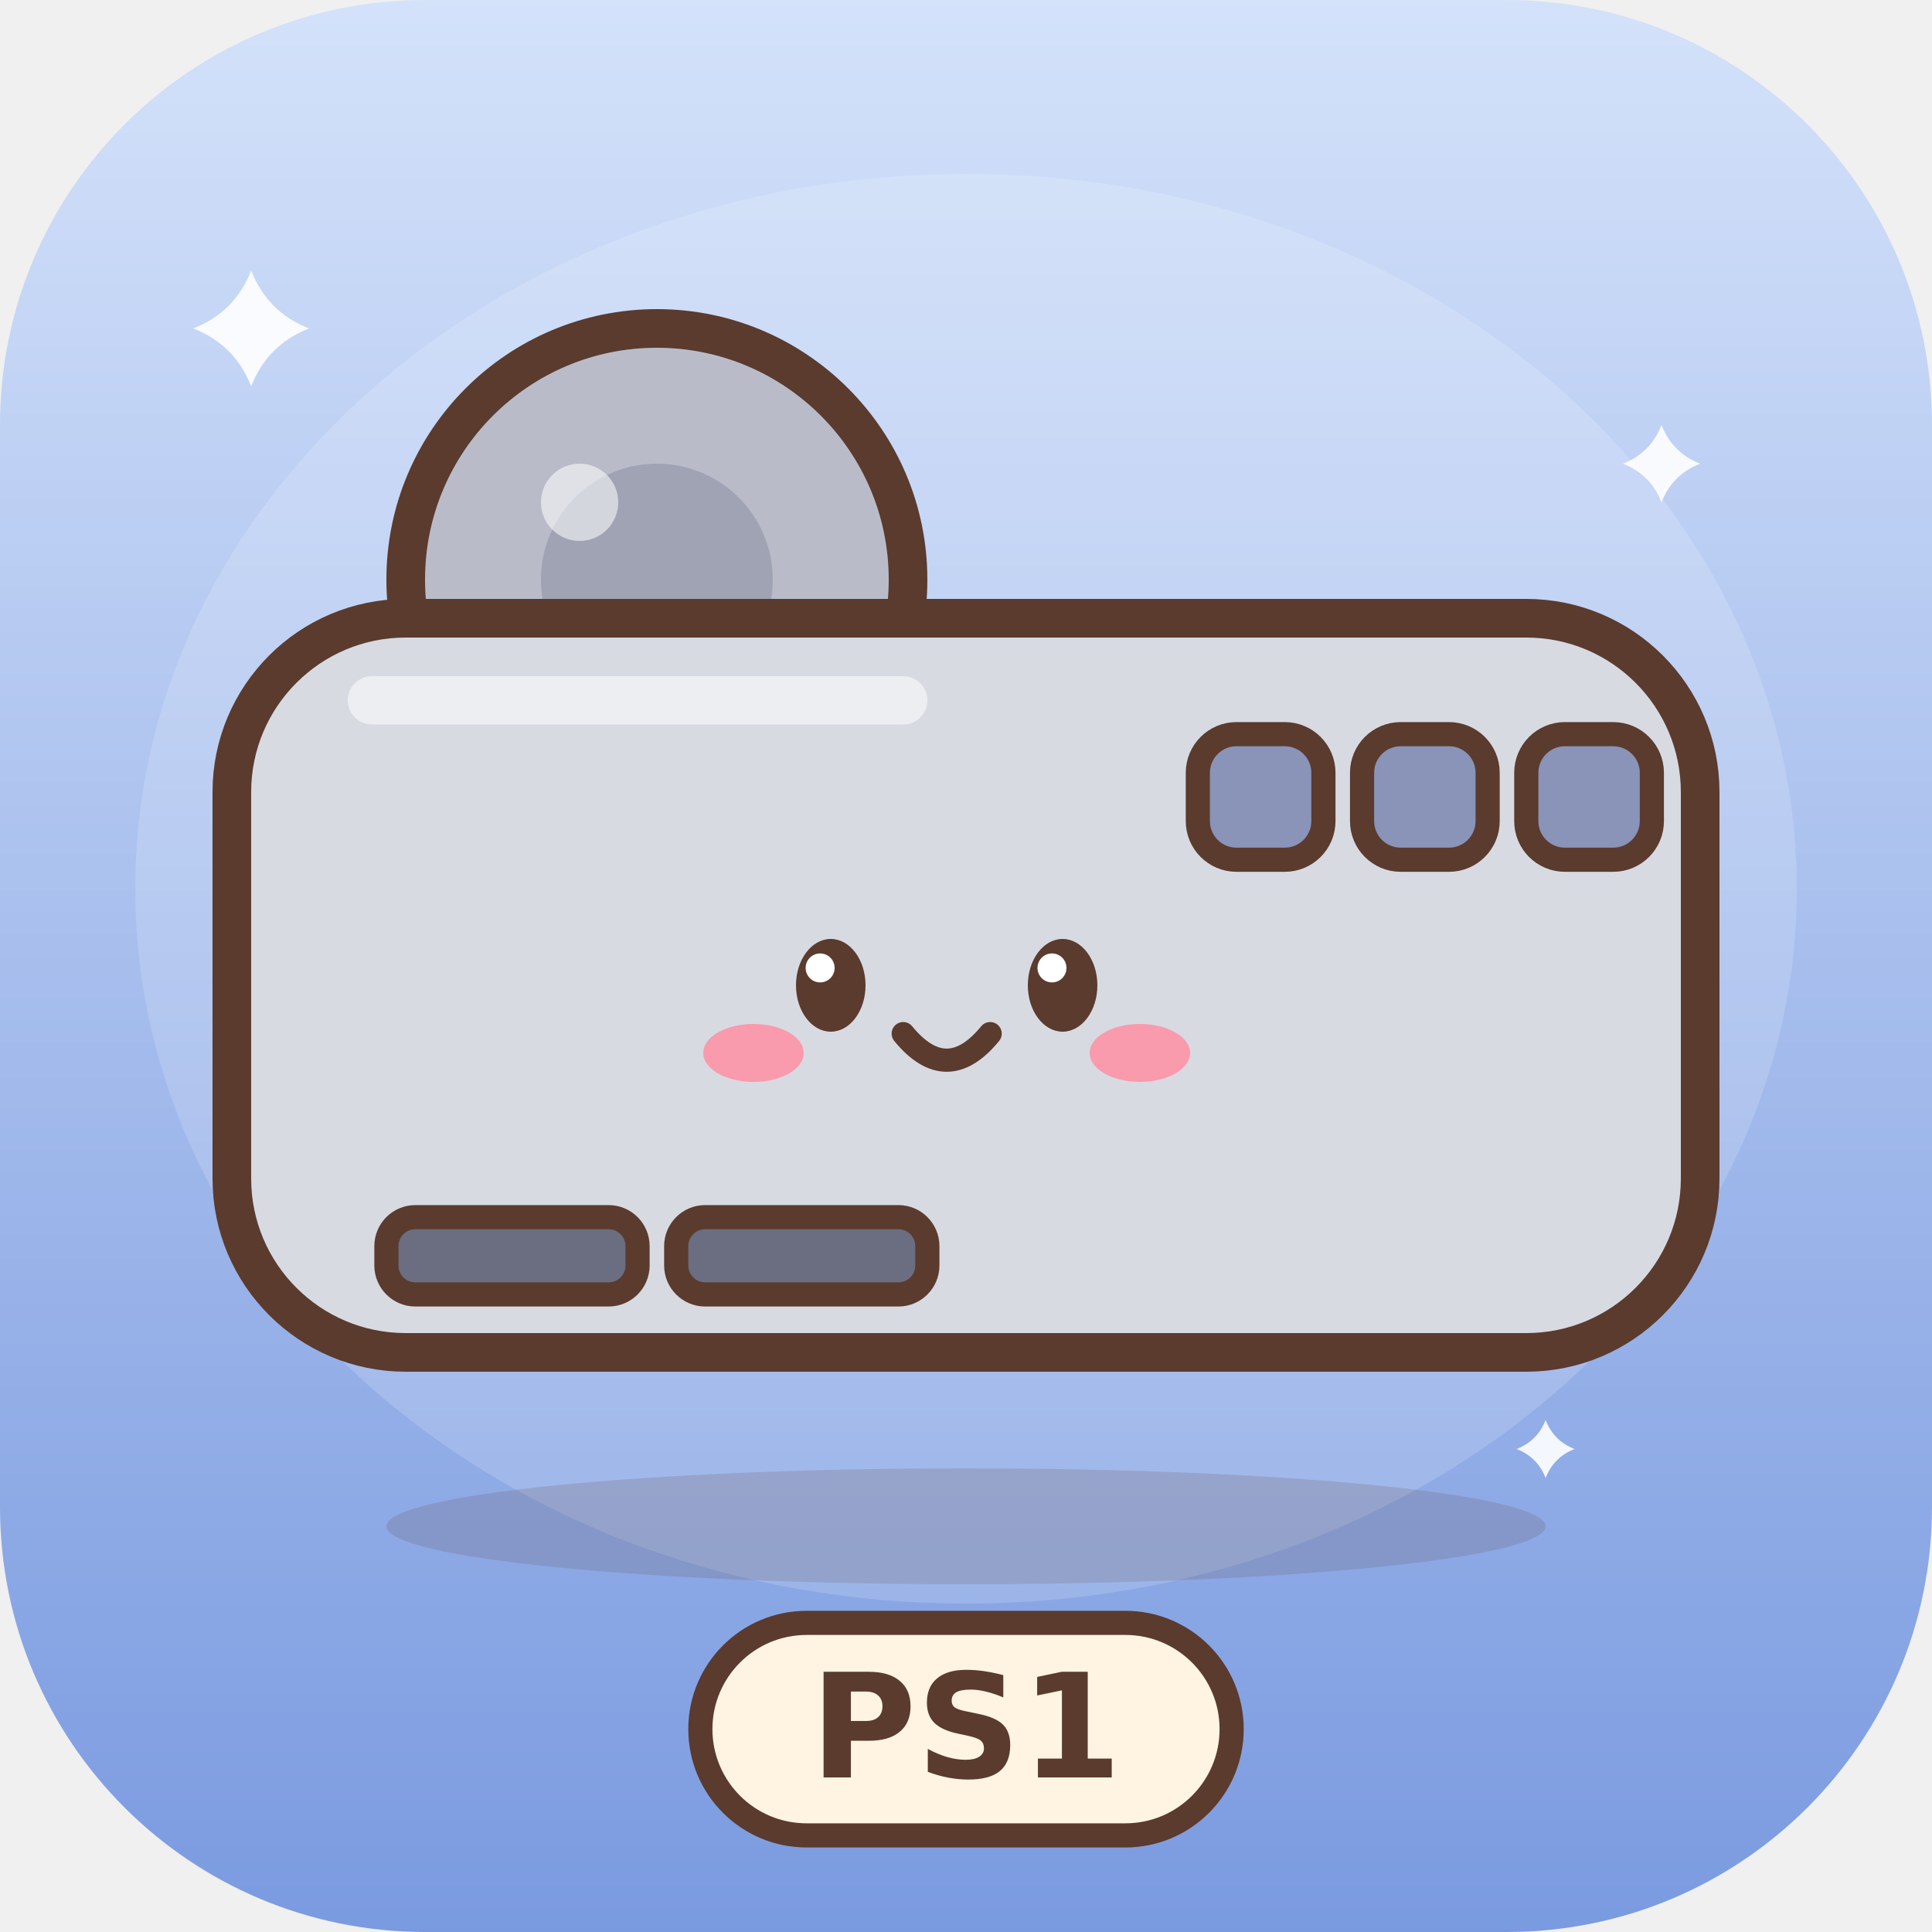
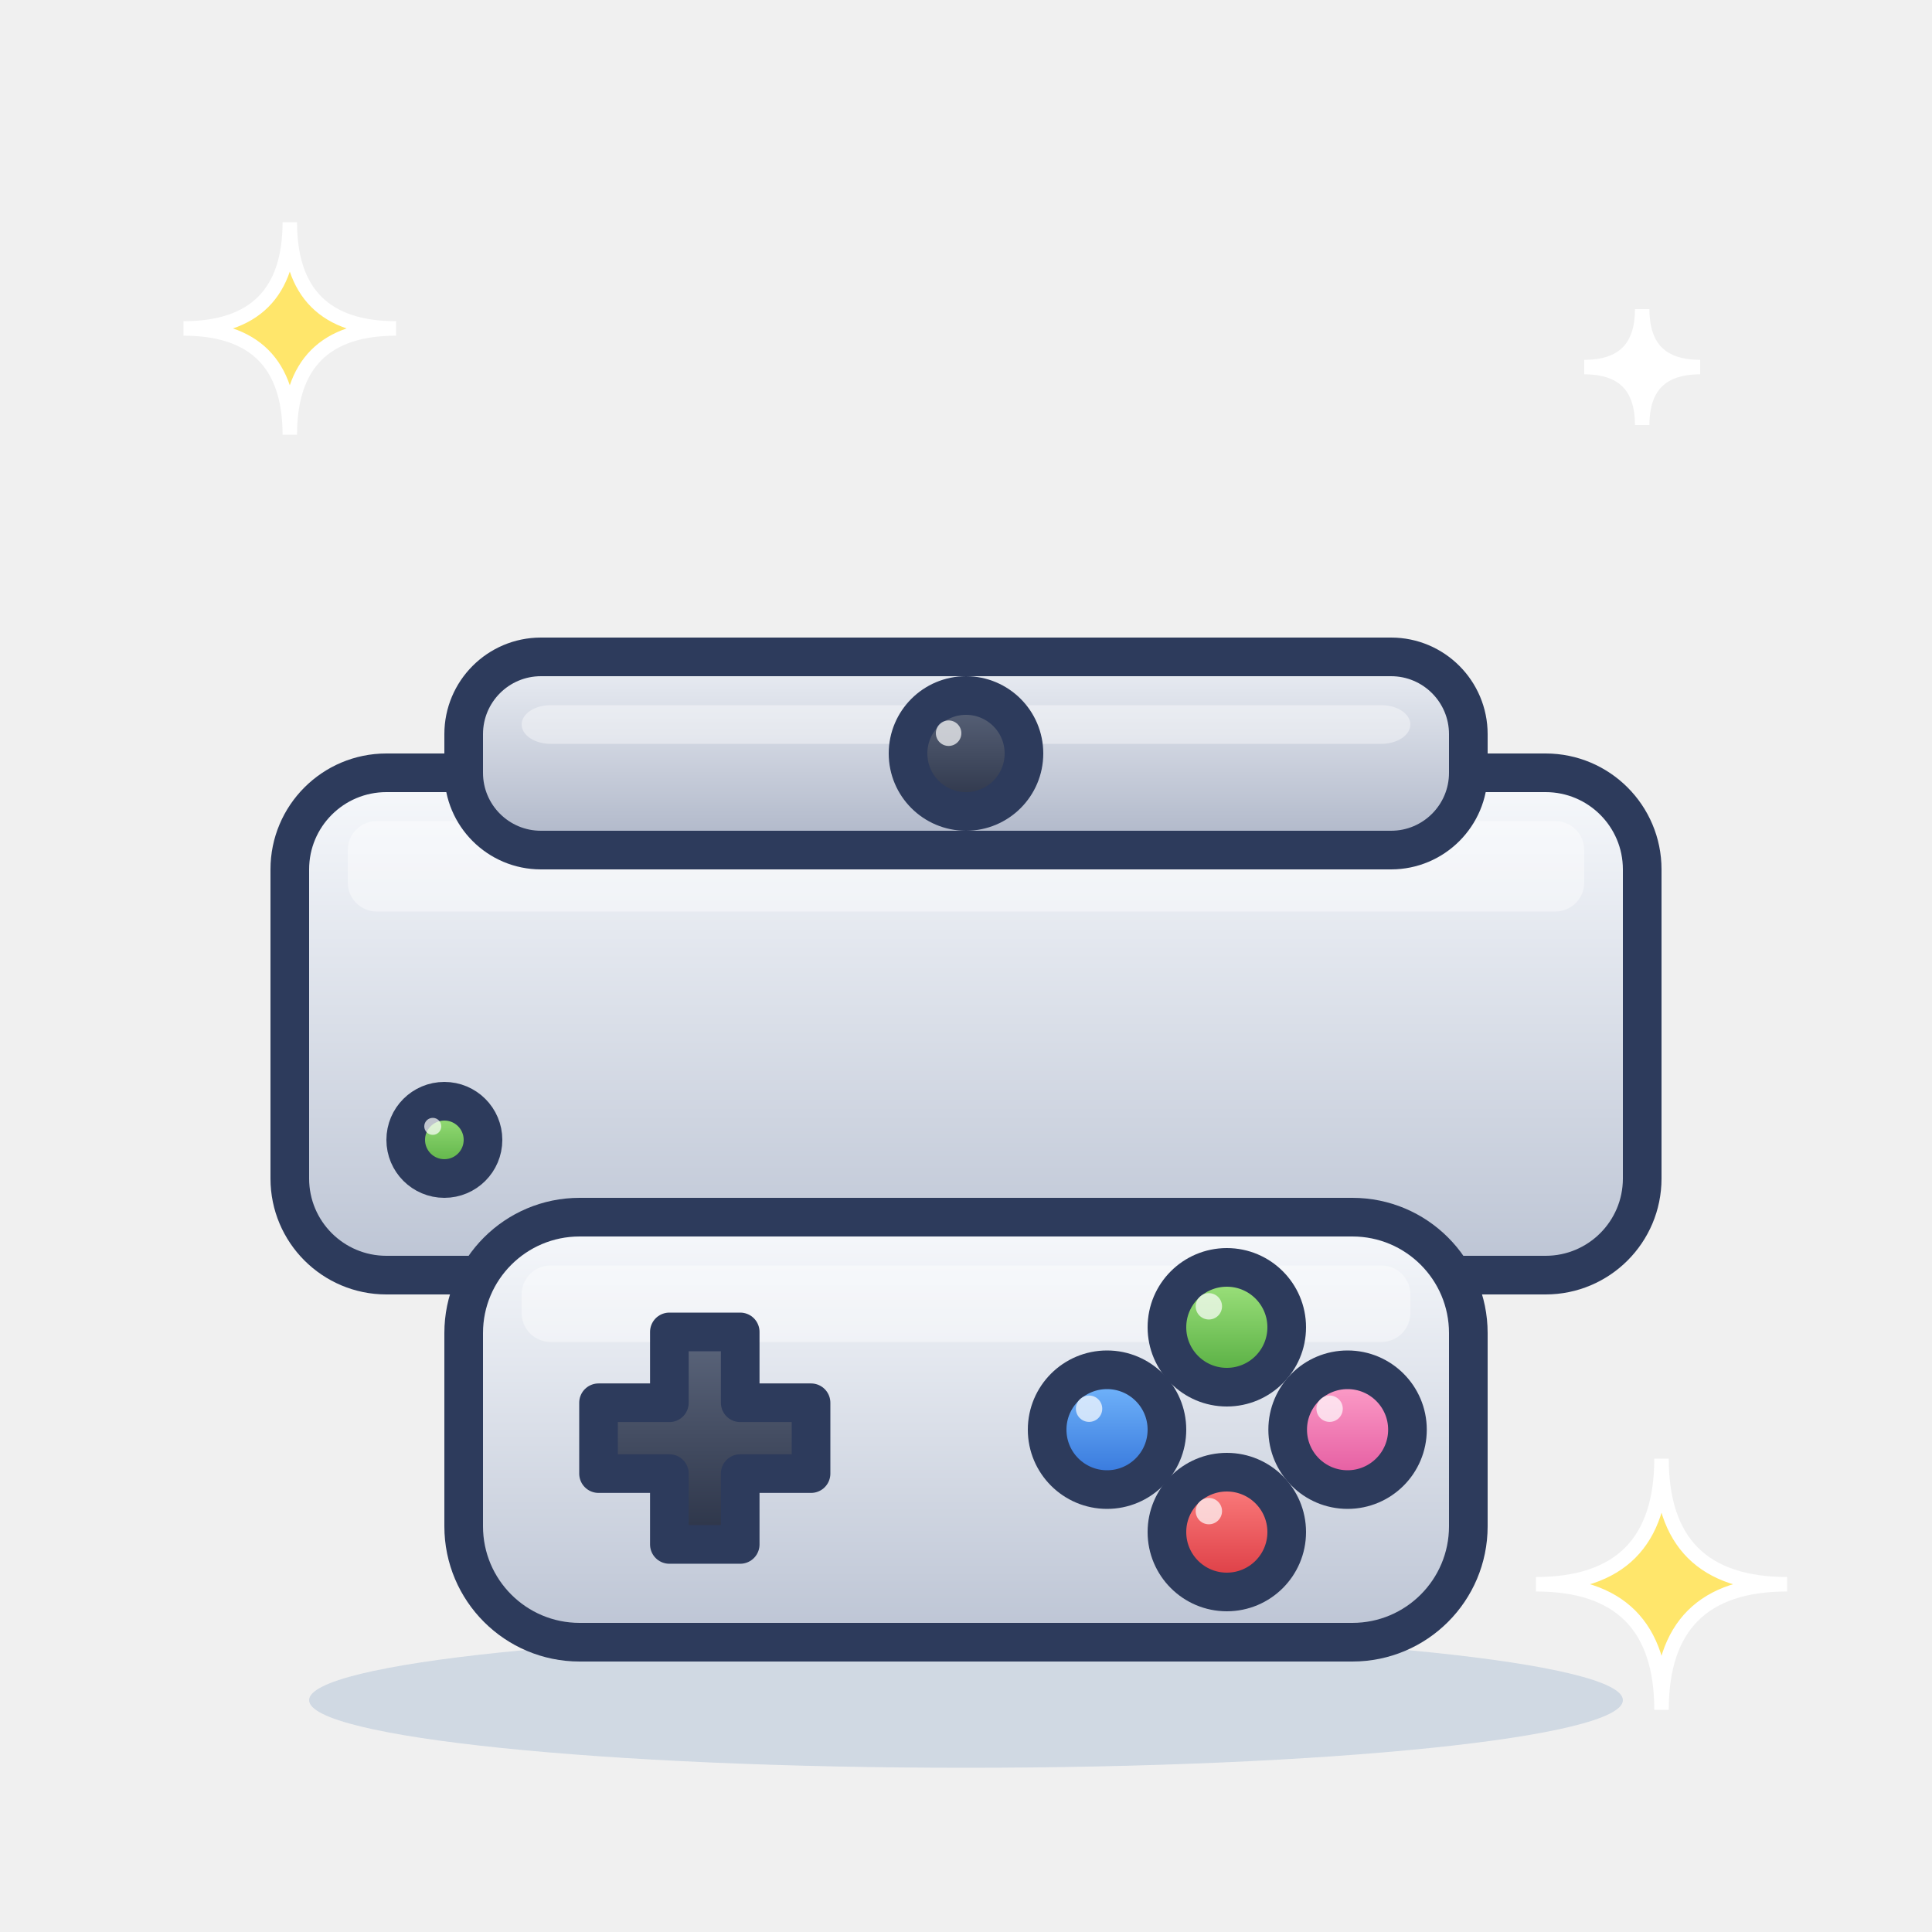
<svg xmlns="http://www.w3.org/2000/svg" viewBox="0 0 200 200" width="256" height="256">
  <defs>
-     <linearGradient id="g7" x1="0" y1="0" x2="0" y2="1">
-       <stop offset="0" stop-color="#d4e2fa" />
-       <stop offset="1" stop-color="#7a9ae0" />
+     <linearGradient id="red" x1="0" y1="0" x2="0" y2="1">
+       <stop offset="0" stop-color="#ff8484" />
+       <stop offset="1" stop-color="#d9363e" />
    </linearGradient>
-     <clipPath id="c7">
-       <rect width="200" height="200" rx="44" />
-     </clipPath>
+     <linearGradient id="wh" x1="0" y1="0" x2="0" y2="1">
+       <stop offset="0" stop-color="#ffffff" />
+       <stop offset="1" stop-color="#d6dce8" />
+     </linearGradient>
+     <linearGradient id="cream" x1="0" y1="0" x2="0" y2="1">
+       <stop offset="0" stop-color="#fff7e2" />
+       <stop offset="1" stop-color="#e6d4aa" />
+     </linearGradient>
+     <linearGradient id="dk" x1="0" y1="0" x2="0" y2="1">
+       <stop offset="0" stop-color="#5c667c" />
+       <stop offset="1" stop-color="#2b3347" />
+     </linearGradient>
+     <linearGradient id="navy" x1="0" y1="0" x2="0" y2="1">
+       <stop offset="0" stop-color="#56699a" />
+       <stop offset="1" stop-color="#2a3a66" />
+     </linearGradient>
+     <linearGradient id="blu" x1="0" y1="0" x2="0" y2="1">
+       <stop offset="0" stop-color="#79bcff" />
+       <stop offset="1" stop-color="#2f70d8" />
+     </linearGradient>
+     <linearGradient id="pur" x1="0" y1="0" x2="0" y2="1">
+       <stop offset="0" stop-color="#cfaaff" />
+       <stop offset="1" stop-color="#7c50d2" />
+     </linearGradient>
+     <linearGradient id="ind" x1="0" y1="0" x2="0" y2="1">
+       <stop offset="0" stop-color="#9a8cff" />
+       <stop offset="1" stop-color="#4c3ac9" />
+     </linearGradient>
+     <linearGradient id="grn" x1="0" y1="0" x2="0" y2="1">
+       <stop offset="0" stop-color="#a6e884" />
+       <stop offset="1" stop-color="#4fa83b" />
+     </linearGradient>
+     <linearGradient id="lcd" x1="0" y1="0" x2="0" y2="1">
+       <stop offset="0" stop-color="#d2eba3" />
+       <stop offset="1" stop-color="#93bd5e" />
+     </linearGradient>
+     <linearGradient id="gry" x1="0" y1="0" x2="0" y2="1">
+       <stop offset="0" stop-color="#eceff5" />
+       <stop offset="1" stop-color="#adb5c7" />
+     </linearGradient>
+     <linearGradient id="sil" x1="0" y1="0" x2="0" y2="1">
+       <stop offset="0" stop-color="#f7f9fc" />
+       <stop offset="1" stop-color="#bcc4d4" />
+     </linearGradient>
+     <linearGradient id="yel" x1="0" y1="0" x2="0" y2="1">
+       <stop offset="0" stop-color="#ffe985" />
+       <stop offset="1" stop-color="#f3b52f" />
+     </linearGradient>
+     <linearGradient id="wood" x1="0" y1="0" x2="0" y2="1">
+       <stop offset="0" stop-color="#d39a5e" />
+       <stop offset="1" stop-color="#8c5729" />
+     </linearGradient>
+     <linearGradient id="org" x1="0" y1="0" x2="0" y2="1">
+       <stop offset="0" stop-color="#ffb870" />
+       <stop offset="1" stop-color="#ea7621" />
+     </linearGradient>
+     <linearGradient id="pnk" x1="0" y1="0" x2="0" y2="1">
+       <stop offset="0" stop-color="#ffa6cd" />
+       <stop offset="1" stop-color="#e2549c" />
+     </linearGradient>
  </defs>
-   <rect width="200" height="200" rx="44" fill="url(#g7)" />
-   <ellipse cx="100" cy="92" rx="86" ry="74" fill="#fff" opacity=".16" />
-   <path d="M26 28Q27.68 32.32 32 34Q27.68 35.68 26 40Q24.32 35.68 20 34Q24.32 32.32 26 28Z" fill="#fff" opacity="0.9" />
-   <path d="M172 44Q173.12 46.88 176 48Q173.12 49.12 172 52Q170.88 49.12 168 48Q170.88 46.88 172 44Z" fill="#fff" opacity="0.9" />
-   <path d="M160 147Q160.84 149.16 163 150Q160.84 150.84 160 153Q159.16 150.84 157 150Q159.16 149.16 160 147Z" fill="#fff" opacity="0.9" />
-   <ellipse cx="100" cy="158" rx="60" ry="6" fill="#5a3b2e" opacity=".16" />
-   <circle cx="68" cy="60" r="26" fill="#b9bcc8" stroke="#5a3b2e" stroke-width="4" />
-   <circle cx="68" cy="60" r="12" fill="#9fa3b3" />
-   <circle cx="60" cy="52" r="4" fill="#fff" opacity=".55" />
-   <rect x="24" y="64" width="152" height="76" rx="18" fill="#d8dae2" stroke="#5a3b2e" stroke-width="4" stroke-linejoin="round" />
-   <rect x="36" y="70" width="60" height="5" rx="2.5" fill="#fff" opacity="0.55" />
-   <rect x="124" y="76" width="13" height="13" rx="4" fill="#8a93b8" stroke="#5a3b2e" stroke-width="2.5" stroke-linejoin="round" />
-   <rect x="141" y="76" width="13" height="13" rx="4" fill="#8a93b8" stroke="#5a3b2e" stroke-width="2.5" stroke-linejoin="round" />
-   <rect x="158" y="76" width="13" height="13" rx="4" fill="#8a93b8" stroke="#5a3b2e" stroke-width="2.5" stroke-linejoin="round" />
-   <ellipse cx="86.0" cy="102" rx="3.6" ry="4.8" fill="#5a3b2e" />
-   <ellipse cx="110.0" cy="102" rx="3.6" ry="4.8" fill="#5a3b2e" />
-   <circle cx="84.9" cy="100.2" r="1.5" fill="#fff" />
-   <circle cx="108.9" cy="100.2" r="1.5" fill="#fff" />
-   <ellipse cx="78.0" cy="109.0" rx="5.2" ry="3.0" fill="#ff8fa3" opacity=".85" />
-   <ellipse cx="118.0" cy="109.0" rx="5.2" ry="3.0" fill="#ff8fa3" opacity=".85" />
-   <path d="M93.5 107.0q4.5 5.5 9.0 0" fill="none" stroke="#5a3b2e" stroke-width="2.4" stroke-linecap="round" />
-   <rect x="40" y="126" width="26" height="8" rx="3" fill="#6b6e80" stroke="#5a3b2e" stroke-width="2.5" stroke-linejoin="round" />
-   <rect x="70" y="126" width="26" height="8" rx="3" fill="#6b6e80" stroke="#5a3b2e" stroke-width="2.5" stroke-linejoin="round" />
-   <rect x="72.5" y="168" width="55" height="22" rx="11" fill="#fff4e2" stroke="#5a3b2e" stroke-width="2.5" />
-   <text x="100" y="184" font-family="Jua,Gowun Dodum,DejaVu Sans,Arial,sans-serif" font-weight="900" font-size="15" text-anchor="middle" fill="#5a3b2e">PS1</text>
+   <ellipse cx="100" cy="176" rx="68" ry="7" fill="#3b6ea8" opacity=".18" />
+   <rect x="30" y="80" width="140" height="52" rx="10" fill="url(#sil)" stroke="#2d3b5c" stroke-width="4" stroke-linejoin="round" stroke-linecap="round" />
+   <rect x="36" y="85" width="128" height="9.36" rx="3" fill="#fff" opacity=".4" />
+   <rect x="48" y="68" width="104" height="20" rx="8" fill="url(#gry)" stroke="#2d3b5c" stroke-width="4" stroke-linejoin="round" stroke-linecap="round" />
+   <rect x="54" y="73" width="92" height="4" rx="3" fill="#fff" opacity=".4" />
+   <circle cx="100" cy="78" r="6" fill="url(#dk)" stroke="#2d3b5c" stroke-width="4" stroke-linejoin="round" stroke-linecap="round" />
+   <circle cx="98.2" cy="75.9" r="1.32" fill="#fff" opacity=".7" />
+   <circle cx="46" cy="118" r="4" fill="url(#grn)" stroke="#2d3b5c" stroke-width="4" stroke-linejoin="round" stroke-linecap="round" />
+   <circle cx="44.8" cy="116.6" r="0.88" fill="#fff" opacity=".7" />
+   <rect x="48" y="126" width="104" height="44" rx="12" fill="url(#sil)" stroke="#2d3b5c" stroke-width="4" stroke-linejoin="round" stroke-linecap="round" />
+   <rect x="54" y="131" width="92" height="7.92" rx="3" fill="#fff" opacity=".4" />
+   <path d="M69.293 137.88h7.333v7.333h7.333v7.333h-7.333v7.333h-7.333v-7.333h-7.333v-7.333h7.333z" fill="url(#dk)" stroke="#2d3b5c" stroke-width="4" stroke-linejoin="round" stroke-linecap="round" />
+   <circle cx="127.0" cy="137.4" r="6.2" fill="url(#grn)" stroke="#2d3b5c" stroke-width="4" stroke-linejoin="round" stroke-linecap="round" />
+   <circle cx="125.14" cy="135.23" r="1.364" fill="#fff" opacity=".7" />
+   <circle cx="114.6" cy="148.0" r="6.2" fill="url(#blu)" stroke="#2d3b5c" stroke-width="4" stroke-linejoin="round" stroke-linecap="round" />
+   <circle cx="112.74" cy="145.83" r="1.364" fill="#fff" opacity=".7" />
+   <circle cx="139.5" cy="148.0" r="6.2" fill="url(#pnk)" stroke="#2d3b5c" stroke-width="4" stroke-linejoin="round" stroke-linecap="round" />
+   <circle cx="137.64" cy="145.83" r="1.364" fill="#fff" opacity=".7" />
+   <circle cx="127.0" cy="158.6" r="6.2" fill="url(#red)" stroke="#2d3b5c" stroke-width="4" stroke-linejoin="round" stroke-linecap="round" />
+   <circle cx="125.14" cy="156.43" r="1.364" fill="#fff" opacity=".7" />
+   <path d="M30 23Q30 34 41 34Q30 34 30 45Q30 34 19 34Q30 34 30 23Z" fill="#ffe66b" stroke="#fff" stroke-width="1.5" />
+   <path d="M172 151Q172 164 185 164Q172 164 172 177Q172 164 159 164Q172 164 172 151Z" fill="#ffe66b" stroke="#fff" stroke-width="1.5" />
+   <path d="M170 32Q170 38 176 38Q170 38 170 44Q170 38 164 38Q170 38 170 32Z" fill="#fff" stroke="#fff" stroke-width="1.5" />
</svg>
